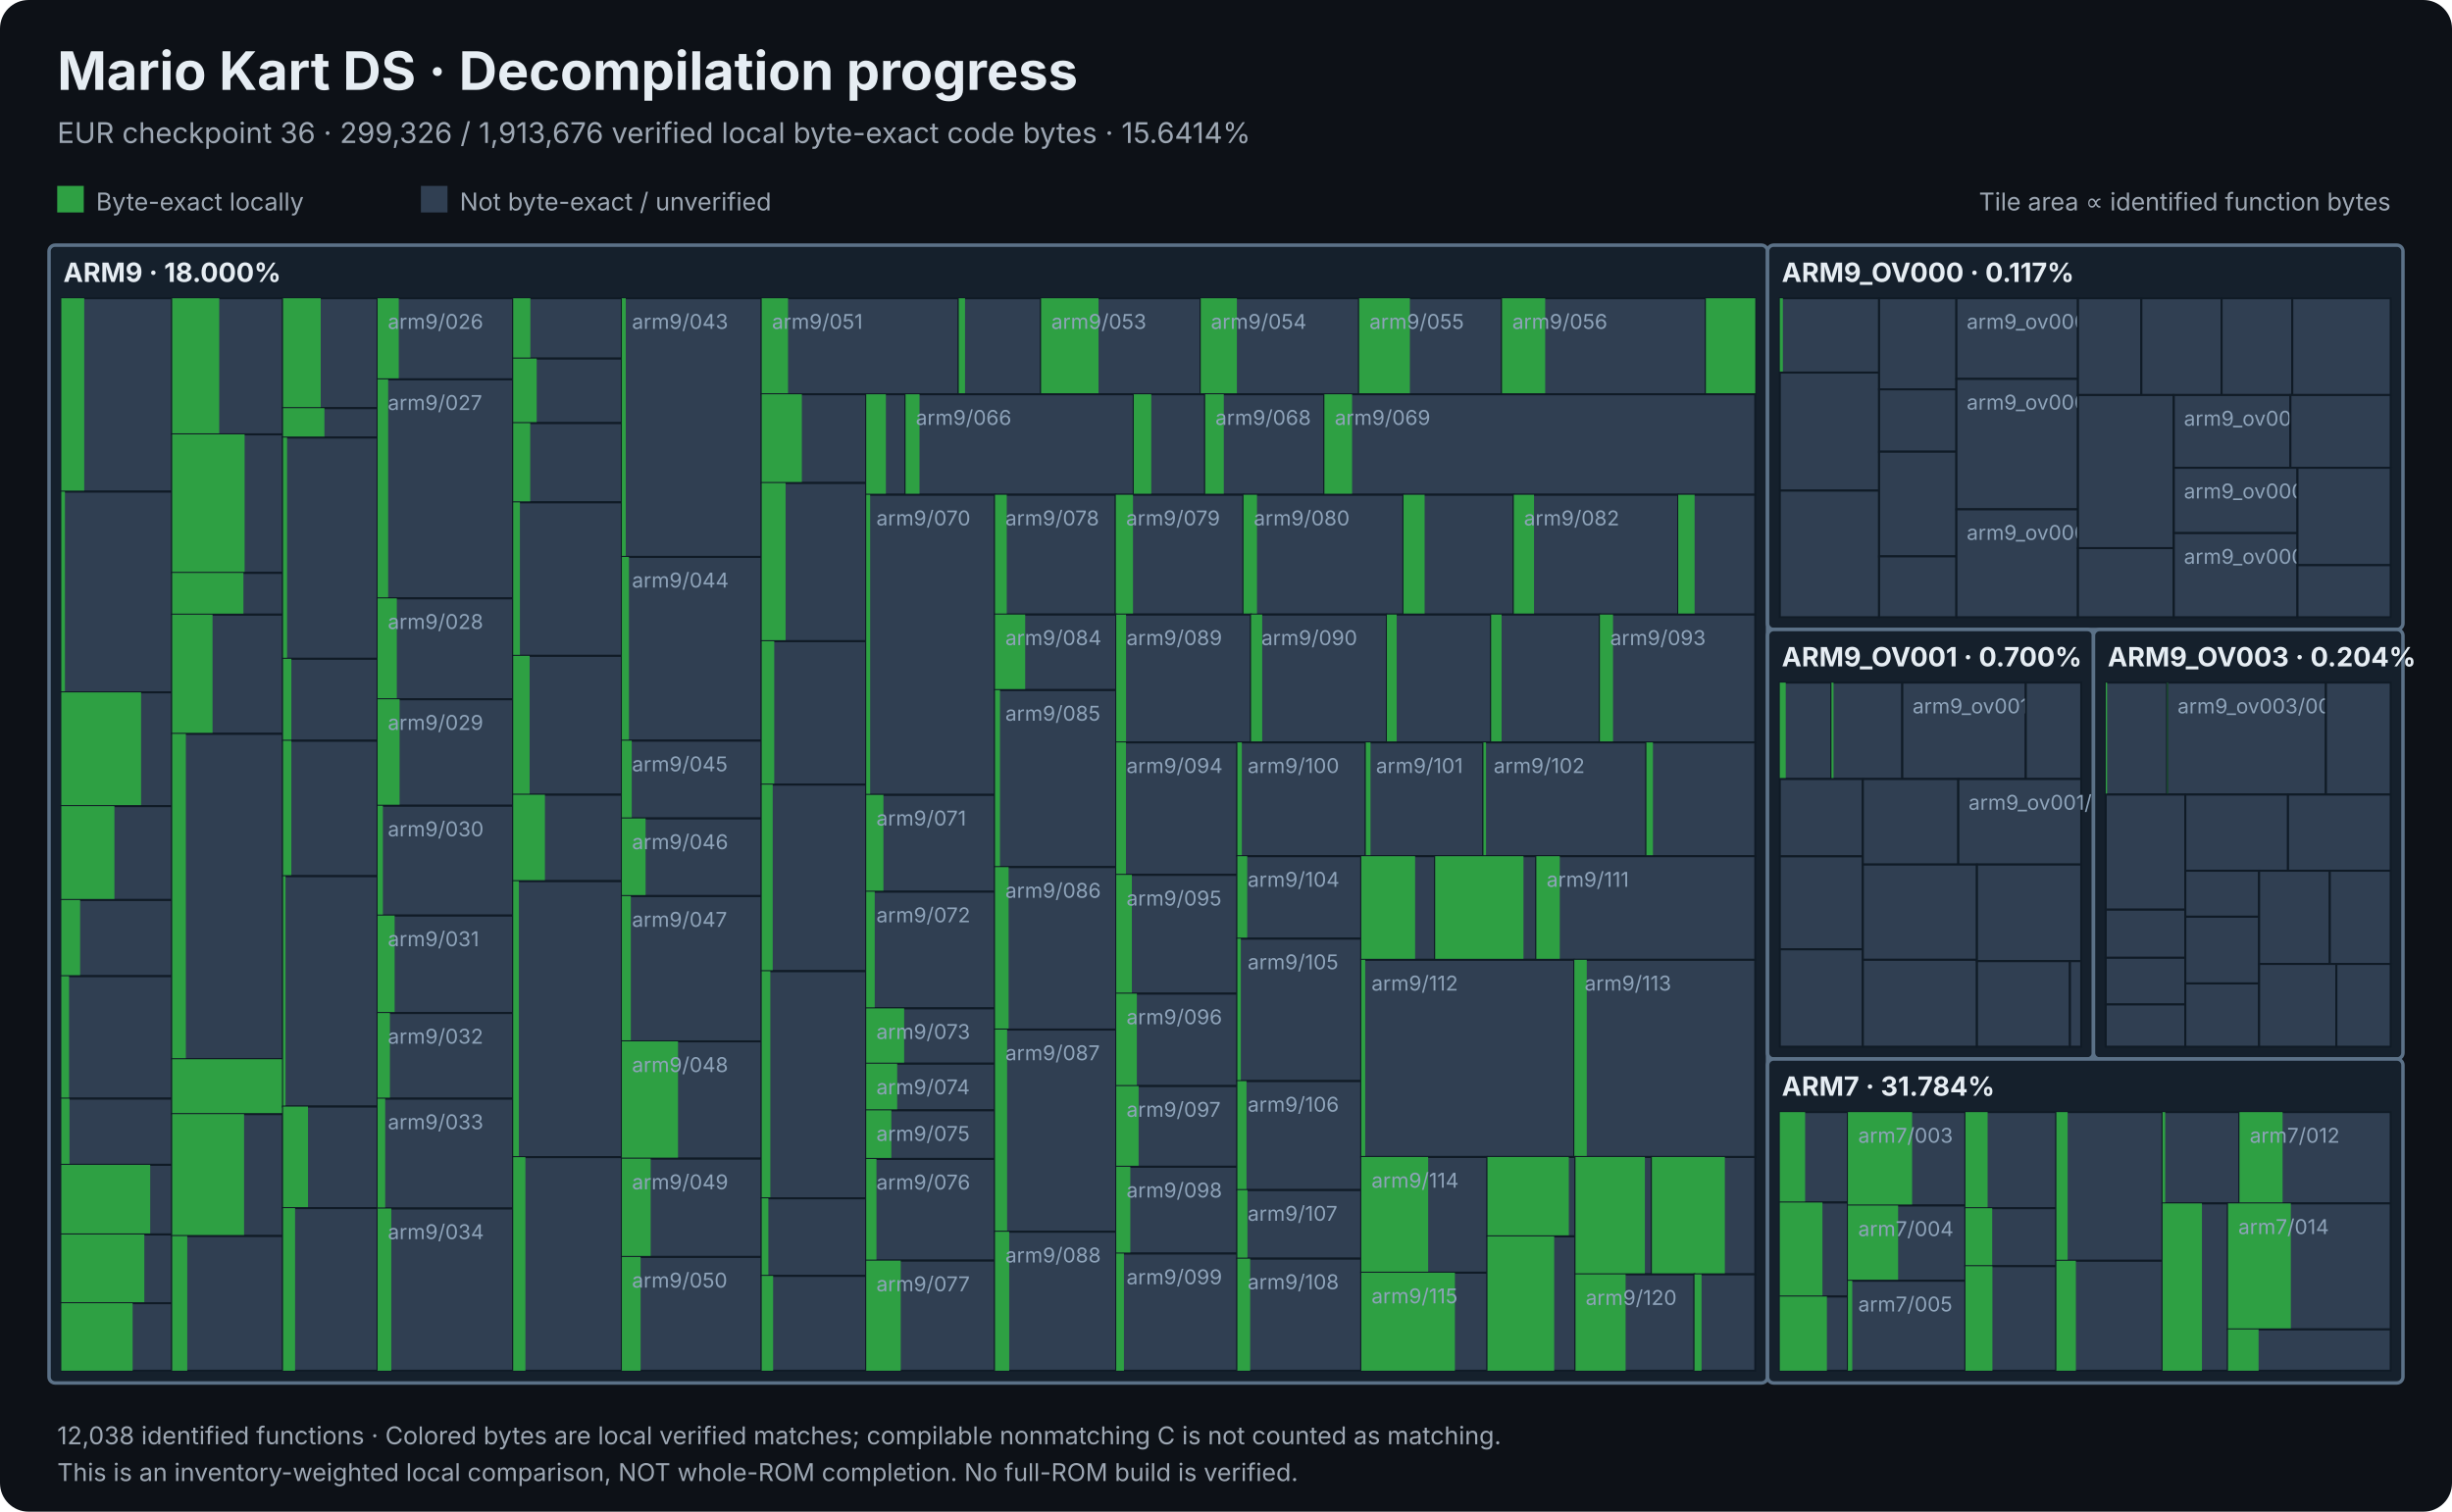
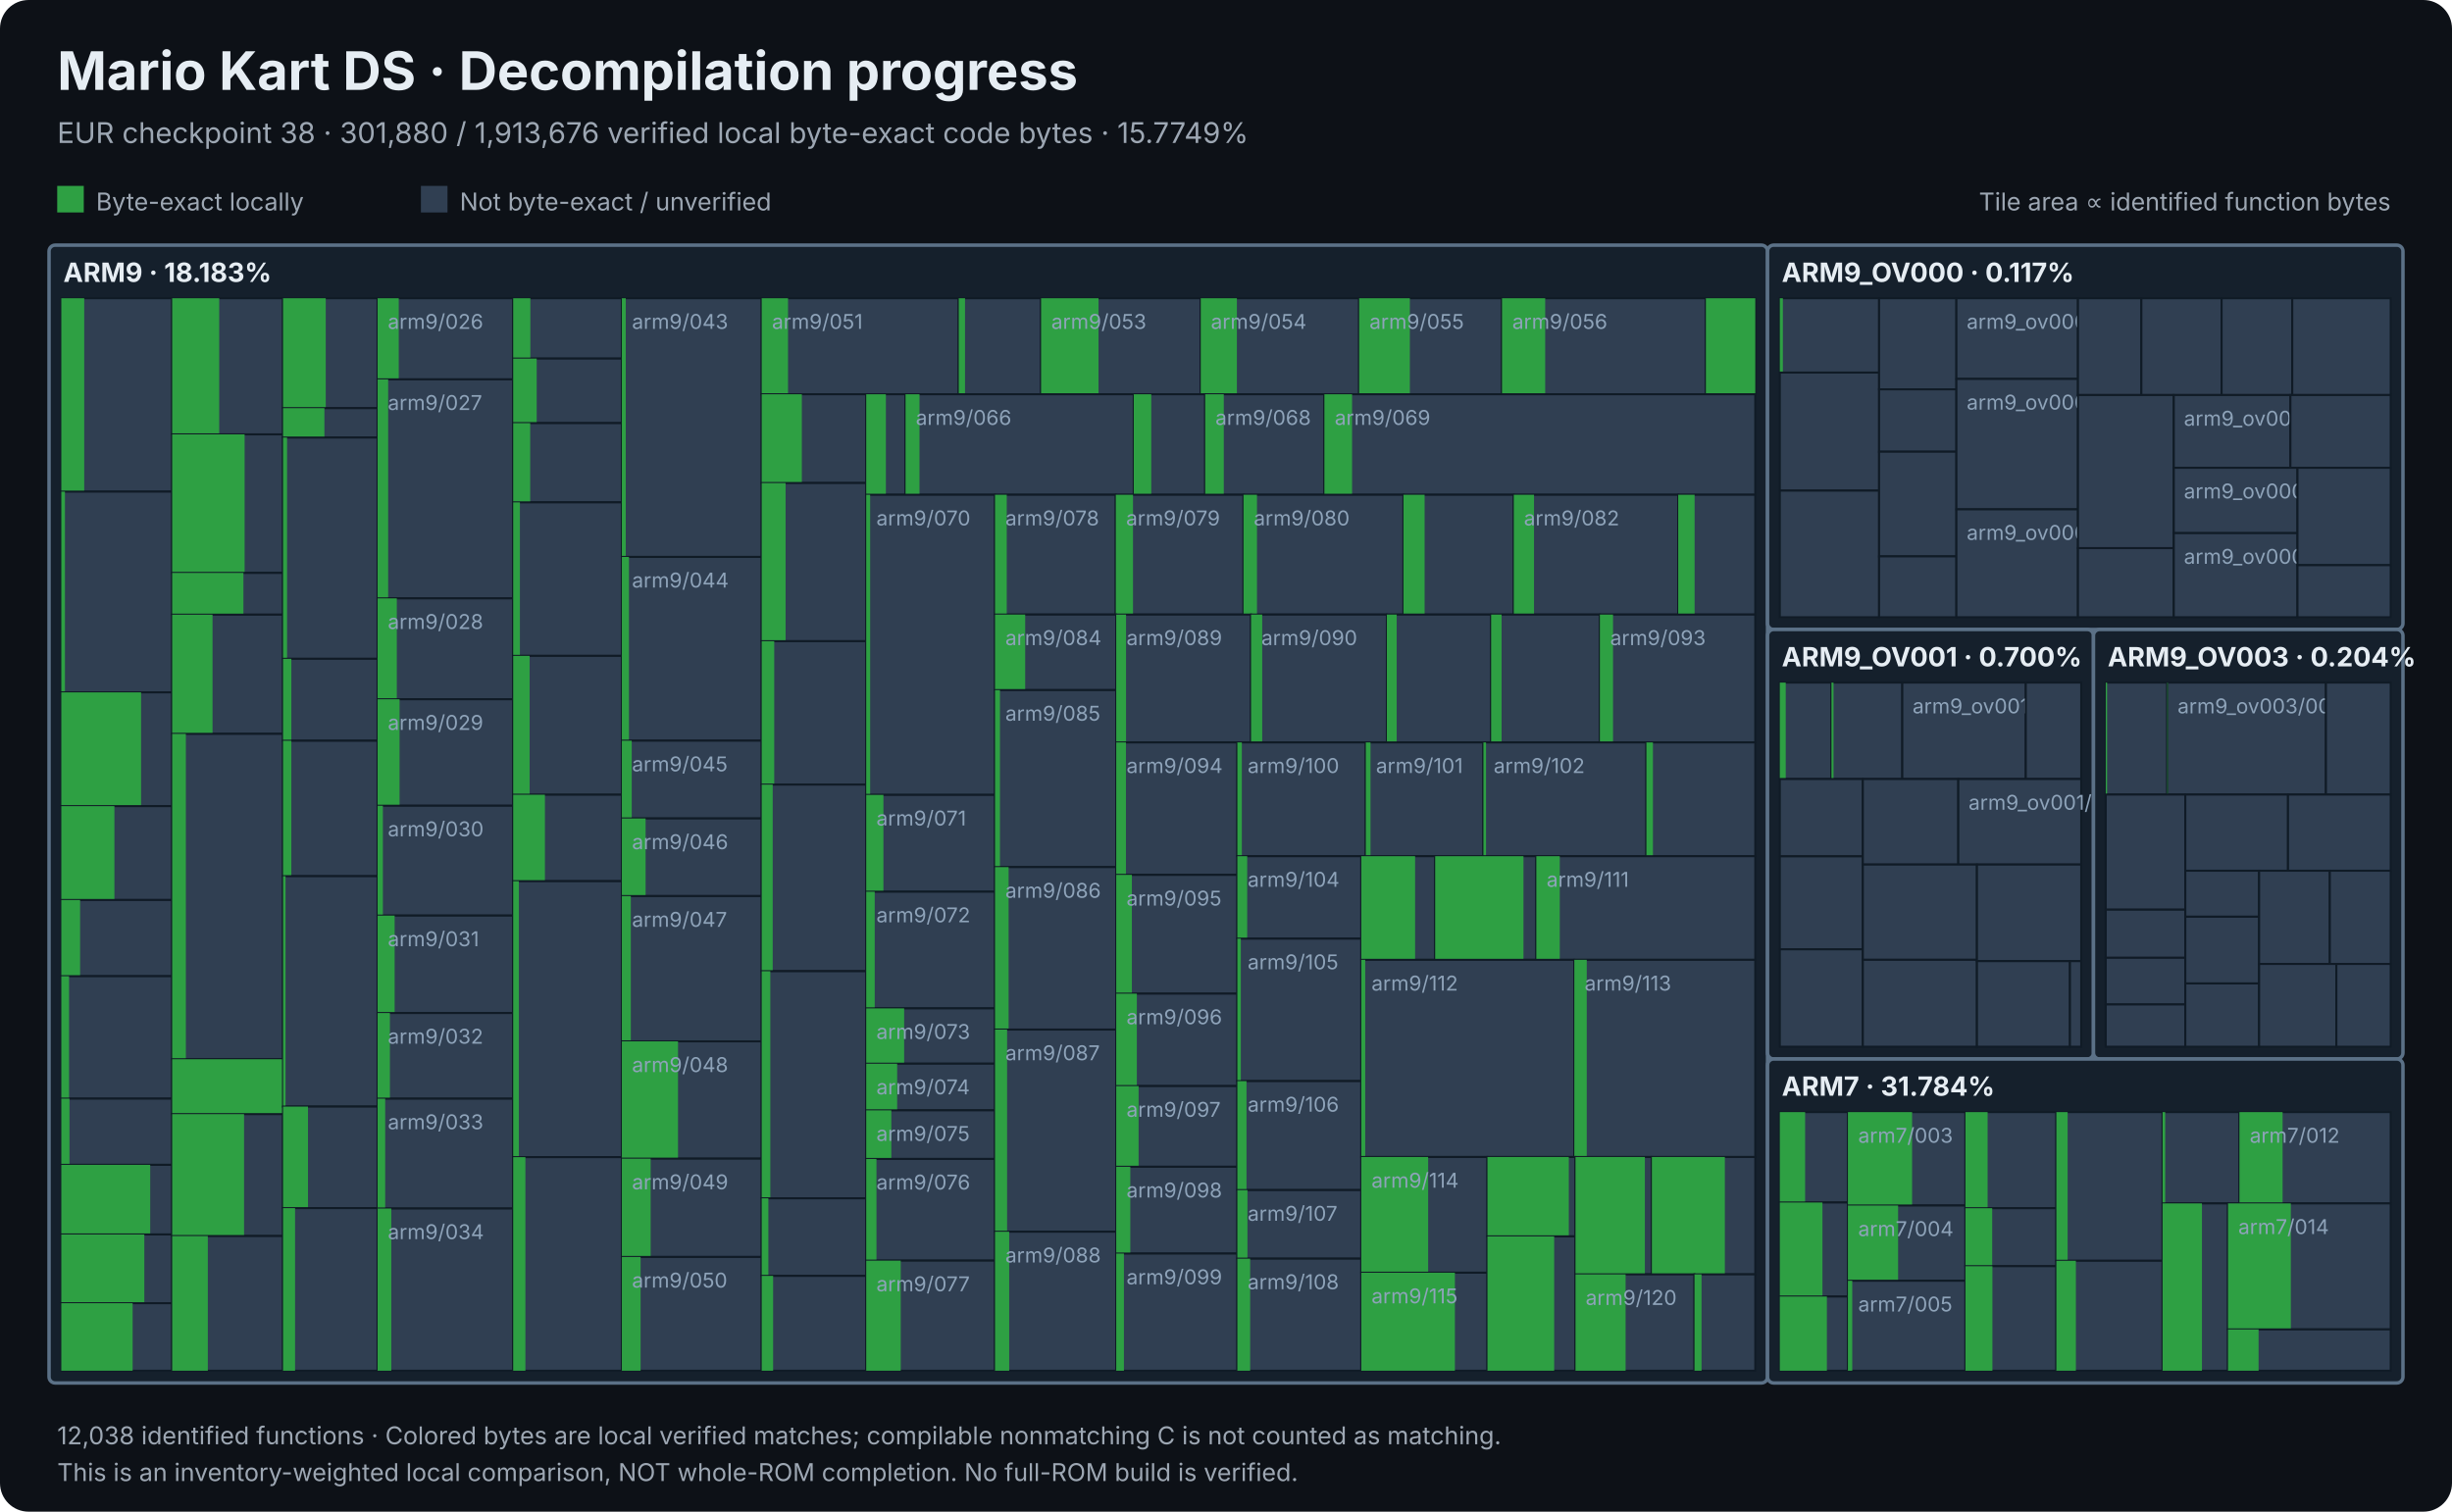
<svg xmlns="http://www.w3.org/2000/svg" viewBox="0 0 1200 740" width="1200" height="740" role="img" aria-label="Mario Kart DS local decompilation progress treemap">
  <rect width="1200" height="740" rx="14" fill="#0d1117" />
  <style>text{font-family:Inter,Segoe UI,Arial,sans-serif}.heading{fill:#e6edf3;font-weight:700}.light{fill:#9da7b3}.module{fill:#e6edf3;font-weight:700}.tile{fill:#8ea3b9;font-size:10px;pointer-events:none}</style>
  <text x="28" y="44" class="heading" font-size="26">Mario Kart DS · Decompilation progress</text>
-   <text x="28" y="70" class="light" font-size="14">EUR checkpoint 36 · 299,326 / 1,913,676 verified local byte-exact code bytes · 15.6414%</text>
+   <text x="28" y="70" class="light" font-size="14">EUR checkpoint 38 · 301,880 / 1,913,676 verified local byte-exact code bytes · 15.7749%</text>
  <rect x="28" y="91" width="13" height="13" fill="#2ea043" />
  <text x="47" y="103" class="light" font-size="12">Byte-exact locally</text>
  <rect x="206" y="91" width="13" height="13" fill="#303f52" />
  <text x="225" y="103" class="light" font-size="12">Not byte-exact / unverified</text>
  <text x="1170" y="103" text-anchor="end" class="light" font-size="12">Tile area ∝ identified function bytes</text>
  <rect x="24.00" y="120.00" width="841.03" height="557.00" rx="3" fill="#15202c" stroke="#5b7187" stroke-width="1.7" />
  <rect x="30.00" y="146.00" width="54.26" height="94.67" fill="#303f52" stroke="#101b26" stroke-width="1" />
  <rect x="30.00" y="146.00" width="11.215" height="94.67" fill="#2ea043" />
  <rect x="30.00" y="240.67" width="54.26" height="98.25" fill="#303f52" stroke="#101b26" stroke-width="1" />
  <rect x="30.00" y="240.67" width="1.788" height="98.25" fill="#2ea043" />
  <rect x="30.00" y="338.93" width="54.26" height="55.70" fill="#303f52" stroke="#101b26" stroke-width="1" />
  <rect x="30.00" y="338.93" width="39.042" height="55.70" fill="#2ea043" />
  <rect x="30.00" y="394.62" width="54.26" height="45.95" fill="#303f52" stroke="#101b26" stroke-width="1" />
  <rect x="30.00" y="394.62" width="25.996" height="45.95" fill="#2ea043" />
  <rect x="30.00" y="440.57" width="54.26" height="37.31" fill="#303f52" stroke="#101b26" stroke-width="1" />
  <rect x="30.00" y="440.57" width="9.201" height="37.31" fill="#2ea043" />
  <rect x="30.00" y="477.88" width="54.26" height="59.93" fill="#303f52" stroke="#101b26" stroke-width="1" />
  <rect x="30.00" y="477.88" width="3.805" height="59.93" fill="#2ea043" />
  <rect x="30.00" y="537.81" width="54.26" height="32.41" fill="#303f52" stroke="#101b26" stroke-width="1" />
  <rect x="30.00" y="537.81" width="3.999" height="32.41" fill="#2ea043" />
  <rect x="30.00" y="570.22" width="54.26" height="34.08" fill="#303f52" stroke="#101b26" stroke-width="1" />
  <rect x="30.00" y="570.22" width="43.507" height="34.08" fill="#2ea043" />
  <rect x="30.00" y="604.30" width="54.26" height="33.65" fill="#303f52" stroke="#101b26" stroke-width="1" />
  <rect x="30.00" y="604.30" width="40.627" height="33.65" fill="#2ea043" />
  <rect x="30.00" y="637.95" width="54.26" height="33.05" fill="#303f52" stroke="#101b26" stroke-width="1" />
  <rect x="30.00" y="637.95" width="34.914" height="33.05" fill="#2ea043" />
  <rect x="84.26" y="146.00" width="54.26" height="66.64" fill="#303f52" stroke="#101b26" stroke-width="1" />
  <rect x="84.26" y="146.00" width="23.019" height="66.64" fill="#2ea043" />
  <rect x="84.26" y="212.64" width="54.26" height="67.81" fill="#303f52" stroke="#101b26" stroke-width="1" />
  <rect x="84.26" y="212.64" width="35.448" height="67.81" fill="#2ea043" />
  <rect x="84.26" y="280.45" width="54.26" height="20.44" fill="#303f52" stroke="#101b26" stroke-width="1" />
  <rect x="84.26" y="280.45" width="34.876" height="20.44" fill="#2ea043" />
  <rect x="84.26" y="300.89" width="54.26" height="58.35" fill="#303f52" stroke="#101b26" stroke-width="1" />
  <rect x="84.26" y="300.89" width="19.754" height="58.35" fill="#2ea043" />
  <rect x="84.26" y="359.24" width="54.26" height="159.28" fill="#303f52" stroke="#101b26" stroke-width="1" />
  <rect x="84.26" y="359.24" width="6.689" height="159.28" fill="#2ea043" />
  <rect x="84.26" y="518.52" width="54.26" height="26.87" fill="#303f52" stroke="#101b26" stroke-width="1" />
  <rect x="84.26" y="518.52" width="54.265" height="26.87" fill="#2ea043" />
  <rect x="84.26" y="545.39" width="54.26" height="59.68" fill="#303f52" stroke="#101b26" stroke-width="1" />
  <rect x="84.26" y="545.39" width="35.181" height="59.68" fill="#2ea043" />
  <rect x="84.26" y="605.07" width="54.26" height="65.93" fill="#303f52" stroke="#101b26" stroke-width="1" />
-   <rect x="84.26" y="605.07" width="7.381" height="65.93" fill="#2ea043" />
+   <rect x="84.26" y="605.07" width="17.446" height="65.93" fill="#2ea043" />
  <rect x="138.52" y="146.00" width="46.28" height="53.80" fill="#303f52" stroke="#101b26" stroke-width="1" />
-   <rect x="138.52" y="146.00" width="18.439" height="53.80" fill="#2ea043" />
+   <rect x="138.52" y="146.00" width="20.894" height="53.80" fill="#2ea043" />
  <rect x="138.52" y="199.80" width="46.28" height="14.40" fill="#303f52" stroke="#101b26" stroke-width="1" />
  <rect x="138.52" y="199.80" width="20.243" height="14.40" fill="#2ea043" />
  <rect x="138.52" y="214.20" width="46.28" height="108.30" fill="#303f52" stroke="#101b26" stroke-width="1" />
  <rect x="138.52" y="214.20" width="1.968" height="108.30" fill="#2ea043" />
  <rect x="138.52" y="322.50" width="46.28" height="40.12" fill="#303f52" stroke="#101b26" stroke-width="1" />
  <rect x="138.52" y="322.50" width="4.069" height="40.12" fill="#2ea043" />
  <rect x="138.52" y="362.62" width="46.28" height="66.30" fill="#303f52" stroke="#101b26" stroke-width="1" />
  <rect x="138.52" y="362.62" width="4.060" height="66.30" fill="#2ea043" />
  <rect x="138.52" y="428.92" width="46.28" height="112.77" fill="#303f52" stroke="#101b26" stroke-width="1" />
  <rect x="138.52" y="428.92" width="1.227" height="112.77" fill="#2ea043" />
  <rect x="138.52" y="541.70" width="46.28" height="49.72" fill="#303f52" stroke="#101b26" stroke-width="1" />
  <rect x="138.52" y="541.70" width="12.207" height="49.72" fill="#2ea043" />
  <rect x="138.52" y="591.41" width="46.28" height="79.59" fill="#303f52" stroke="#101b26" stroke-width="1" />
  <rect x="138.52" y="591.41" width="5.887" height="79.59" fill="#2ea043" />
  <rect x="184.80" y="146.00" width="66.35" height="39.71" fill="#303f52" stroke="#101b26" stroke-width="1" />
  <rect x="184.80" y="146.00" width="10.340" height="39.71" fill="#2ea043" />
  <text x="189.8" y="161.0" class="tile">arm9/026</text>
  <rect x="184.80" y="185.71" width="66.35" height="107.21" fill="#303f52" stroke="#101b26" stroke-width="1" />
  <rect x="184.80" y="185.71" width="5.161" height="107.21" fill="#2ea043" />
  <text x="189.8" y="200.7" class="tile">arm9/027</text>
  <rect x="184.80" y="292.92" width="66.35" height="49.38" fill="#303f52" stroke="#101b26" stroke-width="1" />
  <rect x="184.80" y="292.92" width="9.400" height="49.38" fill="#2ea043" />
  <text x="189.8" y="307.9" class="tile">arm9/028</text>
  <rect x="184.80" y="342.31" width="66.35" height="52.12" fill="#303f52" stroke="#101b26" stroke-width="1" />
  <rect x="184.80" y="342.31" width="10.746" height="52.12" fill="#2ea043" />
  <text x="189.8" y="357.3" class="tile">arm9/029</text>
  <rect x="184.80" y="394.43" width="66.35" height="53.78" fill="#303f52" stroke="#101b26" stroke-width="1" />
  <rect x="184.80" y="394.43" width="2.584" height="53.78" fill="#2ea043" />
  <text x="189.8" y="409.4" class="tile">arm9/030</text>
  <rect x="184.80" y="448.21" width="66.35" height="47.69" fill="#303f52" stroke="#101b26" stroke-width="1" />
  <rect x="184.80" y="448.21" width="8.335" height="47.69" fill="#2ea043" />
  <text x="189.8" y="463.2" class="tile">arm9/031</text>
  <rect x="184.80" y="495.90" width="66.35" height="41.94" fill="#303f52" stroke="#101b26" stroke-width="1" />
  <rect x="184.80" y="495.90" width="6.017" height="41.94" fill="#2ea043" />
  <text x="189.8" y="510.9" class="tile">arm9/032</text>
  <rect x="184.80" y="537.83" width="66.35" height="53.77" fill="#303f52" stroke="#101b26" stroke-width="1" />
  <rect x="184.80" y="537.83" width="3.708" height="53.77" fill="#2ea043" />
  <text x="189.8" y="552.8" class="tile">arm9/033</text>
  <rect x="184.80" y="591.60" width="66.35" height="79.40" fill="#303f52" stroke="#101b26" stroke-width="1" />
  <rect x="184.80" y="591.60" width="6.701" height="79.40" fill="#2ea043" />
  <text x="189.8" y="606.6" class="tile">arm9/034</text>
  <rect x="251.16" y="146.00" width="53.18" height="29.53" fill="#303f52" stroke="#101b26" stroke-width="1" />
  <rect x="251.16" y="146.00" width="8.396" height="29.53" fill="#2ea043" />
  <rect x="251.16" y="175.53" width="53.18" height="31.60" fill="#303f52" stroke="#101b26" stroke-width="1" />
  <rect x="251.16" y="175.53" width="11.497" height="31.60" fill="#2ea043" />
  <rect x="251.16" y="207.13" width="53.18" height="38.79" fill="#303f52" stroke="#101b26" stroke-width="1" />
  <rect x="251.16" y="207.13" width="8.321" height="38.79" fill="#2ea043" />
  <rect x="251.16" y="245.92" width="53.18" height="75.14" fill="#303f52" stroke="#101b26" stroke-width="1" />
  <rect x="251.16" y="245.92" width="3.284" height="75.14" fill="#2ea043" />
  <rect x="251.16" y="321.06" width="53.18" height="67.98" fill="#303f52" stroke="#101b26" stroke-width="1" />
  <rect x="251.16" y="321.06" width="8.029" height="67.98" fill="#2ea043" />
  <rect x="251.16" y="389.04" width="53.18" height="42.31" fill="#303f52" stroke="#101b26" stroke-width="1" />
  <rect x="251.16" y="389.04" width="15.520" height="42.31" fill="#2ea043" />
  <rect x="251.16" y="431.36" width="53.18" height="135.10" fill="#303f52" stroke="#101b26" stroke-width="1" />
  <rect x="251.16" y="431.36" width="2.776" height="135.10" fill="#2ea043" />
  <rect x="251.16" y="566.45" width="53.18" height="104.55" fill="#303f52" stroke="#101b26" stroke-width="1" />
  <rect x="251.16" y="566.45" width="5.972" height="104.55" fill="#2ea043" />
  <rect x="304.34" y="146.00" width="68.42" height="126.63" fill="#303f52" stroke="#101b26" stroke-width="1" />
  <rect x="304.34" y="146.00" width="1.909" height="126.63" fill="#2ea043" />
  <text x="309.3" y="161.0" class="tile">arm9/043</text>
  <rect x="304.34" y="272.63" width="68.42" height="89.96" fill="#303f52" stroke="#101b26" stroke-width="1" />
  <rect x="304.34" y="272.63" width="3.463" height="89.96" fill="#2ea043" />
  <text x="309.3" y="287.6" class="tile">arm9/044</text>
  <rect x="304.34" y="362.58" width="68.42" height="38.08" fill="#303f52" stroke="#101b26" stroke-width="1" />
  <rect x="304.34" y="362.58" width="4.827" height="38.08" fill="#2ea043" />
  <text x="309.3" y="377.6" class="tile">arm9/045</text>
  <rect x="304.34" y="400.66" width="68.42" height="37.99" fill="#303f52" stroke="#101b26" stroke-width="1" />
  <rect x="304.34" y="400.66" width="11.612" height="37.99" fill="#2ea043" />
  <text x="309.3" y="415.7" class="tile">arm9/046</text>
  <rect x="304.34" y="438.65" width="68.42" height="71.12" fill="#303f52" stroke="#101b26" stroke-width="1" />
  <rect x="304.34" y="438.65" width="4.381" height="71.12" fill="#2ea043" />
  <text x="309.3" y="453.7" class="tile">arm9/047</text>
  <rect x="304.34" y="509.77" width="68.42" height="57.42" fill="#303f52" stroke="#101b26" stroke-width="1" />
  <rect x="304.34" y="509.77" width="27.474" height="57.42" fill="#2ea043" />
  <text x="309.3" y="524.8" class="tile">arm9/048</text>
  <rect x="304.34" y="567.19" width="68.42" height="48.12" fill="#303f52" stroke="#101b26" stroke-width="1" />
  <rect x="304.34" y="567.19" width="14.089" height="48.12" fill="#2ea043" />
  <text x="309.3" y="582.2" class="tile">arm9/049</text>
  <rect x="304.34" y="615.31" width="68.42" height="55.69" fill="#303f52" stroke="#101b26" stroke-width="1" />
  <rect x="304.34" y="615.31" width="9.163" height="55.69" fill="#2ea043" />
  <text x="309.3" y="630.3" class="tile">arm9/050</text>
  <rect x="372.77" y="146.00" width="96.43" height="47.00" fill="#303f52" stroke="#101b26" stroke-width="1" />
  <rect x="372.77" y="146.00" width="12.886" height="47.00" fill="#2ea043" />
  <text x="377.8" y="161.0" class="tile">arm9/051</text>
  <rect x="469.20" y="146.00" width="40.30" height="47.00" fill="#303f52" stroke="#101b26" stroke-width="1" />
  <rect x="469.20" y="146.00" width="3.076" height="47.00" fill="#2ea043" />
  <rect x="509.50" y="146.00" width="78.14" height="47.00" fill="#303f52" stroke="#101b26" stroke-width="1" />
  <rect x="509.50" y="146.00" width="28.105" height="47.00" fill="#2ea043" />
  <text x="514.5" y="161.0" class="tile">arm9/053</text>
  <rect x="587.64" y="146.00" width="77.53" height="47.00" fill="#303f52" stroke="#101b26" stroke-width="1" />
  <rect x="587.64" y="146.00" width="17.685" height="47.00" fill="#2ea043" />
  <text x="592.6" y="161.0" class="tile">arm9/054</text>
  <rect x="665.16" y="146.00" width="69.92" height="47.00" fill="#303f52" stroke="#101b26" stroke-width="1" />
  <rect x="665.16" y="146.00" width="24.817" height="47.00" fill="#2ea043" />
  <text x="670.2" y="161.0" class="tile">arm9/055</text>
  <rect x="735.08" y="146.00" width="99.77" height="47.00" fill="#303f52" stroke="#101b26" stroke-width="1" />
  <rect x="735.08" y="146.00" width="21.132" height="47.00" fill="#2ea043" />
  <text x="740.1" y="161.0" class="tile">arm9/056</text>
  <rect x="834.85" y="146.00" width="24.18" height="47.00" fill="#303f52" stroke="#101b26" stroke-width="1" />
  <rect x="834.85" y="146.00" width="24.181" height="47.00" fill="#2ea043" />
  <rect x="372.77" y="193.00" width="51.16" height="43.45" fill="#303f52" stroke="#101b26" stroke-width="1" />
  <rect x="372.77" y="193.00" width="19.645" height="43.45" fill="#2ea043" />
  <rect x="372.77" y="236.45" width="51.16" height="77.43" fill="#303f52" stroke="#101b26" stroke-width="1" />
  <rect x="372.77" y="236.45" width="11.693" height="77.43" fill="#2ea043" />
  <rect x="372.77" y="313.88" width="51.16" height="70.22" fill="#303f52" stroke="#101b26" stroke-width="1" />
  <rect x="372.77" y="313.88" width="6.140" height="70.22" fill="#2ea043" />
  <rect x="372.77" y="384.09" width="51.16" height="91.33" fill="#303f52" stroke="#101b26" stroke-width="1" />
  <rect x="372.77" y="384.09" width="5.389" height="91.33" fill="#2ea043" />
  <rect x="372.77" y="475.43" width="51.16" height="111.18" fill="#303f52" stroke="#101b26" stroke-width="1" />
  <rect x="372.77" y="475.43" width="4.225" height="111.18" fill="#2ea043" />
  <rect x="372.77" y="586.61" width="51.16" height="37.96" fill="#303f52" stroke="#101b26" stroke-width="1" />
  <rect x="372.77" y="586.61" width="3.266" height="37.96" fill="#2ea043" />
  <rect x="372.77" y="624.57" width="51.16" height="46.43" fill="#303f52" stroke="#101b26" stroke-width="1" />
  <rect x="372.77" y="624.57" width="5.595" height="46.43" fill="#2ea043" />
  <rect x="423.93" y="193.00" width="19.24" height="49.20" fill="#303f52" stroke="#101b26" stroke-width="1" />
  <rect x="423.93" y="193.00" width="9.612" height="49.20" fill="#2ea043" />
  <rect x="443.17" y="193.00" width="111.70" height="49.20" fill="#303f52" stroke="#101b26" stroke-width="1" />
  <rect x="443.17" y="193.00" width="6.826" height="49.20" fill="#2ea043" />
  <text x="448.2" y="208.0" class="tile">arm9/066</text>
  <rect x="554.87" y="193.00" width="34.95" height="49.20" fill="#303f52" stroke="#101b26" stroke-width="1" />
  <rect x="554.87" y="193.00" width="8.548" height="49.20" fill="#2ea043" />
  <rect x="589.82" y="193.00" width="58.33" height="49.20" fill="#303f52" stroke="#101b26" stroke-width="1" />
  <rect x="589.82" y="193.00" width="9.093" height="49.20" fill="#2ea043" />
  <text x="594.8" y="208.0" class="tile">arm9/068</text>
  <rect x="648.15" y="193.00" width="210.88" height="49.20" fill="#303f52" stroke="#101b26" stroke-width="1" />
  <rect x="648.15" y="193.00" width="13.551" height="49.20" fill="#2ea043" />
  <text x="653.2" y="208.0" class="tile">arm9/069</text>
  <rect x="423.93" y="242.20" width="63.03" height="146.92" fill="#303f52" stroke="#101b26" stroke-width="1" />
  <rect x="423.93" y="242.20" width="1.917" height="146.92" fill="#2ea043" />
  <text x="428.9" y="257.2" class="tile">arm9/070</text>
  <rect x="423.93" y="389.12" width="63.03" height="47.39" fill="#303f52" stroke="#101b26" stroke-width="1" />
  <rect x="423.93" y="389.12" width="8.415" height="47.39" fill="#2ea043" />
  <text x="428.9" y="404.1" class="tile">arm9/071</text>
  <rect x="423.93" y="436.51" width="63.03" height="57.12" fill="#303f52" stroke="#101b26" stroke-width="1" />
  <rect x="423.93" y="436.51" width="4.156" height="57.12" fill="#2ea043" />
  <text x="428.9" y="451.5" class="tile">arm9/072</text>
  <rect x="423.93" y="493.63" width="63.03" height="27.06" fill="#303f52" stroke="#101b26" stroke-width="1" />
  <rect x="423.93" y="493.63" width="18.556" height="27.06" fill="#2ea043" />
  <text x="428.9" y="508.6" class="tile">arm9/073</text>
  <rect x="423.93" y="520.70" width="63.03" height="22.84" fill="#303f52" stroke="#101b26" stroke-width="1" />
  <rect x="423.93" y="520.70" width="15.138" height="22.84" fill="#2ea043" />
  <text x="428.9" y="535.7" class="tile">arm9/074</text>
  <rect x="423.93" y="543.54" width="63.03" height="23.80" fill="#303f52" stroke="#101b26" stroke-width="1" />
  <rect x="423.93" y="543.54" width="12.277" height="23.80" fill="#2ea043" />
  <text x="428.9" y="558.5" class="tile">arm9/075</text>
  <rect x="423.93" y="567.34" width="63.03" height="49.77" fill="#303f52" stroke="#101b26" stroke-width="1" />
  <rect x="423.93" y="567.34" width="5.008" height="49.77" fill="#2ea043" />
  <text x="428.9" y="582.3" class="tile">arm9/076</text>
  <rect x="423.93" y="617.11" width="63.03" height="53.89" fill="#303f52" stroke="#101b26" stroke-width="1" />
  <rect x="423.93" y="617.11" width="16.880" height="53.89" fill="#2ea043" />
  <text x="428.9" y="632.1" class="tile">arm9/077</text>
  <rect x="486.96" y="242.20" width="59.11" height="58.65" fill="#303f52" stroke="#101b26" stroke-width="1" />
  <rect x="486.96" y="242.20" width="5.736" height="58.65" fill="#2ea043" />
  <text x="492.0" y="257.2" class="tile">arm9/078</text>
  <rect x="546.07" y="242.20" width="62.50" height="58.65" fill="#303f52" stroke="#101b26" stroke-width="1" />
  <rect x="546.07" y="242.20" width="8.413" height="58.65" fill="#2ea043" />
  <text x="551.1" y="257.2" class="tile">arm9/079</text>
  <rect x="608.57" y="242.20" width="78.28" height="58.65" fill="#303f52" stroke="#101b26" stroke-width="1" />
  <rect x="608.57" y="242.20" width="6.586" height="58.65" fill="#2ea043" />
  <text x="613.6" y="257.2" class="tile">arm9/080</text>
  <rect x="686.85" y="242.20" width="54.00" height="58.65" fill="#303f52" stroke="#101b26" stroke-width="1" />
  <rect x="686.85" y="242.20" width="10.347" height="58.65" fill="#2ea043" />
  <rect x="740.84" y="242.20" width="80.48" height="58.65" fill="#303f52" stroke="#101b26" stroke-width="1" />
  <rect x="740.84" y="242.20" width="9.901" height="58.65" fill="#2ea043" />
  <text x="745.8" y="257.2" class="tile">arm9/082</text>
  <rect x="821.32" y="242.20" width="37.71" height="58.65" fill="#303f52" stroke="#101b26" stroke-width="1" />
  <rect x="821.32" y="242.20" width="8.010" height="58.65" fill="#2ea043" />
  <rect x="486.96" y="300.85" width="59.32" height="36.97" fill="#303f52" stroke="#101b26" stroke-width="1" />
  <rect x="486.96" y="300.85" width="14.762" height="36.97" fill="#2ea043" />
  <text x="492.0" y="315.8" class="tile">arm9/084</text>
  <rect x="486.96" y="337.82" width="59.32" height="86.64" fill="#303f52" stroke="#101b26" stroke-width="1" />
  <rect x="486.96" y="337.82" width="2.416" height="86.64" fill="#2ea043" />
  <text x="492.0" y="352.8" class="tile">arm9/085</text>
  <rect x="486.96" y="424.47" width="59.32" height="79.53" fill="#303f52" stroke="#101b26" stroke-width="1" />
  <rect x="486.96" y="424.47" width="6.643" height="79.53" fill="#2ea043" />
  <text x="492.0" y="439.5" class="tile">arm9/086</text>
  <rect x="486.96" y="504.00" width="59.32" height="98.96" fill="#303f52" stroke="#101b26" stroke-width="1" />
  <rect x="486.96" y="504.00" width="5.912" height="98.96" fill="#2ea043" />
  <text x="492.0" y="519.0" class="tile">arm9/087</text>
  <rect x="486.96" y="602.96" width="59.32" height="68.04" fill="#303f52" stroke="#101b26" stroke-width="1" />
  <rect x="486.96" y="602.96" width="6.941" height="68.04" fill="#2ea043" />
  <text x="492.0" y="618.0" class="tile">arm9/088</text>
  <rect x="546.28" y="300.85" width="65.98" height="62.59" fill="#303f52" stroke="#101b26" stroke-width="1" />
  <rect x="546.28" y="300.85" width="4.798" height="62.59" fill="#2ea043" />
  <text x="551.3" y="315.8" class="tile">arm9/089</text>
  <rect x="612.26" y="300.85" width="66.47" height="62.59" fill="#303f52" stroke="#101b26" stroke-width="1" />
  <rect x="612.26" y="300.85" width="5.455" height="62.59" fill="#2ea043" />
  <text x="617.3" y="315.8" class="tile">arm9/090</text>
  <rect x="678.73" y="300.85" width="51.02" height="62.59" fill="#303f52" stroke="#101b26" stroke-width="1" />
  <rect x="678.73" y="300.85" width="4.798" height="62.59" fill="#2ea043" />
  <rect x="729.75" y="300.85" width="53.24" height="62.59" fill="#303f52" stroke="#101b26" stroke-width="1" />
  <rect x="729.75" y="300.85" width="5.116" height="62.59" fill="#2ea043" />
  <rect x="782.98" y="300.85" width="76.05" height="62.59" fill="#303f52" stroke="#101b26" stroke-width="1" />
  <rect x="782.98" y="300.85" width="6.430" height="62.59" fill="#2ea043" />
  <text x="788.0" y="315.8" class="tile">arm9/093</text>
  <rect x="546.28" y="363.44" width="59.28" height="64.83" fill="#303f52" stroke="#101b26" stroke-width="1" />
  <rect x="546.28" y="363.44" width="4.748" height="64.83" fill="#2ea043" />
  <text x="551.3" y="378.4" class="tile">arm9/094</text>
  <rect x="546.28" y="428.27" width="59.28" height="58.15" fill="#303f52" stroke="#101b26" stroke-width="1" />
  <rect x="546.28" y="428.27" width="7.651" height="58.15" fill="#2ea043" />
  <text x="551.3" y="443.3" class="tile">arm9/095</text>
  <rect x="546.28" y="486.42" width="59.28" height="45.24" fill="#303f52" stroke="#101b26" stroke-width="1" />
  <rect x="546.28" y="486.42" width="10.082" height="45.24" fill="#2ea043" />
  <text x="551.3" y="501.4" class="tile">arm9/096</text>
  <rect x="546.28" y="531.66" width="59.28" height="39.50" fill="#303f52" stroke="#101b26" stroke-width="1" />
  <rect x="546.28" y="531.66" width="10.947" height="39.50" fill="#2ea043" />
  <text x="551.3" y="546.7" class="tile">arm9/097</text>
  <rect x="546.28" y="571.16" width="59.28" height="42.50" fill="#303f52" stroke="#101b26" stroke-width="1" />
  <rect x="546.28" y="571.16" width="6.891" height="42.50" fill="#2ea043" />
  <text x="551.3" y="586.2" class="tile">arm9/098</text>
  <rect x="546.28" y="613.65" width="59.28" height="57.35" fill="#303f52" stroke="#101b26" stroke-width="1" />
  <rect x="546.28" y="613.65" width="3.759" height="57.35" fill="#2ea043" />
  <text x="551.3" y="628.7" class="tile">arm9/099</text>
  <rect x="605.56" y="363.44" width="62.85" height="55.69" fill="#303f52" stroke="#101b26" stroke-width="1" />
  <rect x="605.56" y="363.44" width="2.193" height="55.69" fill="#2ea043" />
  <text x="610.6" y="378.4" class="tile">arm9/100</text>
  <rect x="668.42" y="363.44" width="57.56" height="55.69" fill="#303f52" stroke="#101b26" stroke-width="1" />
  <rect x="668.42" y="363.44" width="2.294" height="55.69" fill="#2ea043" />
  <text x="673.4" y="378.4" class="tile">arm9/101</text>
  <rect x="725.98" y="363.44" width="79.76" height="55.69" fill="#303f52" stroke="#101b26" stroke-width="1" />
  <rect x="725.98" y="363.44" width="1.275" height="55.69" fill="#2ea043" />
  <text x="731.0" y="378.4" class="tile">arm9/102</text>
  <rect x="805.74" y="363.44" width="53.30" height="55.69" fill="#303f52" stroke="#101b26" stroke-width="1" />
  <rect x="805.74" y="363.44" width="3.200" height="55.69" fill="#2ea043" />
  <rect x="605.56" y="419.13" width="60.64" height="40.36" fill="#303f52" stroke="#101b26" stroke-width="1" />
  <rect x="605.56" y="419.13" width="4.817" height="40.36" fill="#2ea043" />
  <text x="610.6" y="434.1" class="tile">arm9/104</text>
  <rect x="605.56" y="459.49" width="60.64" height="69.74" fill="#303f52" stroke="#101b26" stroke-width="1" />
  <rect x="605.56" y="459.49" width="1.689" height="69.74" fill="#2ea043" />
  <text x="610.6" y="474.5" class="tile">arm9/105</text>
  <rect x="605.56" y="529.23" width="60.64" height="53.35" fill="#303f52" stroke="#101b26" stroke-width="1" />
  <rect x="605.56" y="529.23" width="4.473" height="53.35" fill="#2ea043" />
  <text x="610.6" y="544.2" class="tile">arm9/106</text>
  <rect x="605.56" y="582.58" width="60.64" height="33.57" fill="#303f52" stroke="#101b26" stroke-width="1" />
  <rect x="605.56" y="582.58" width="4.938" height="33.57" fill="#2ea043" />
  <text x="610.6" y="597.6" class="tile">arm9/107</text>
  <rect x="605.56" y="616.15" width="60.64" height="54.85" fill="#303f52" stroke="#101b26" stroke-width="1" />
  <rect x="605.56" y="616.15" width="6.259" height="54.85" fill="#2ea043" />
  <text x="610.6" y="631.1" class="tile">arm9/108</text>
  <rect x="666.21" y="419.13" width="36.16" height="50.72" fill="#303f52" stroke="#101b26" stroke-width="1" />
  <rect x="666.21" y="419.13" width="26.335" height="50.72" fill="#2ea043" />
  <rect x="702.37" y="419.13" width="49.50" height="50.72" fill="#303f52" stroke="#101b26" stroke-width="1" />
  <rect x="702.37" y="419.13" width="43.213" height="50.72" fill="#2ea043" />
  <rect x="751.87" y="419.13" width="107.17" height="50.72" fill="#303f52" stroke="#101b26" stroke-width="1" />
  <rect x="751.87" y="419.13" width="11.473" height="50.72" fill="#2ea043" />
  <text x="756.9" y="434.1" class="tile">arm9/111</text>
  <rect x="666.21" y="469.86" width="104.26" height="96.52" fill="#303f52" stroke="#101b26" stroke-width="1" />
  <rect x="666.21" y="469.86" width="1.924" height="96.52" fill="#2ea043" />
  <text x="671.2" y="484.9" class="tile">arm9/112</text>
  <rect x="770.47" y="469.86" width="88.56" height="96.52" fill="#303f52" stroke="#101b26" stroke-width="1" />
  <rect x="770.47" y="469.86" width="6.081" height="96.52" fill="#2ea043" />
  <text x="775.5" y="484.9" class="tile">arm9/113</text>
  <rect x="666.21" y="566.38" width="61.76" height="56.64" fill="#303f52" stroke="#101b26" stroke-width="1" />
  <rect x="666.21" y="566.38" width="32.716" height="56.64" fill="#2ea043" />
  <text x="671.2" y="581.4" class="tile">arm9/114</text>
  <rect x="666.21" y="623.02" width="61.76" height="47.98" fill="#303f52" stroke="#101b26" stroke-width="1" />
  <rect x="666.21" y="623.02" width="45.812" height="47.98" fill="#2ea043" />
  <text x="671.2" y="638.0" class="tile">arm9/115</text>
  <rect x="727.96" y="566.38" width="43.08" height="38.85" fill="#303f52" stroke="#101b26" stroke-width="1" />
  <rect x="727.96" y="566.38" width="39.810" height="38.85" fill="#2ea043" />
  <rect x="727.96" y="605.23" width="43.08" height="65.77" fill="#303f52" stroke="#101b26" stroke-width="1" />
  <rect x="727.96" y="605.23" width="32.643" height="65.77" fill="#2ea043" />
  <rect x="771.05" y="566.38" width="37.37" height="57.45" fill="#303f52" stroke="#101b26" stroke-width="1" />
  <rect x="771.05" y="566.38" width="33.946" height="57.45" fill="#2ea043" />
  <rect x="808.42" y="566.38" width="50.62" height="57.45" fill="#303f52" stroke="#101b26" stroke-width="1" />
  <rect x="808.42" y="566.38" width="35.703" height="57.45" fill="#2ea043" />
  <rect x="771.05" y="623.83" width="58.23" height="47.17" fill="#303f52" stroke="#101b26" stroke-width="1" />
  <rect x="771.05" y="623.83" width="24.515" height="47.17" fill="#2ea043" />
  <text x="776.0" y="638.8" class="tile">arm9/120</text>
  <rect x="829.28" y="623.83" width="29.76" height="47.17" fill="#303f52" stroke="#101b26" stroke-width="1" />
  <rect x="829.28" y="623.83" width="3.447" height="47.17" fill="#2ea043" />
-   <text x="31.0" y="138.0" class="module" font-size="13">ARM9 · 18.000%</text>
+   <text x="31.0" y="138.0" class="module" font-size="13">ARM9 · 18.183%</text>
  <rect x="865.03" y="120.00" width="310.97" height="188.15" rx="3" fill="#15202c" stroke="#5b7187" stroke-width="1.7" />
  <rect x="871.03" y="146.00" width="48.58" height="36.39" fill="#303f52" stroke="#101b26" stroke-width="1" />
  <rect x="871.03" y="146.00" width="1.500" height="36.39" fill="#2ea043" />
  <rect x="871.03" y="182.39" width="48.58" height="57.78" fill="#303f52" stroke="#101b26" stroke-width="1" />
  <rect x="871.03" y="240.17" width="48.58" height="61.99" fill="#303f52" stroke="#101b26" stroke-width="1" />
  <rect x="919.62" y="146.00" width="37.84" height="44.59" fill="#303f52" stroke="#101b26" stroke-width="1" />
  <rect x="919.62" y="190.59" width="37.84" height="30.53" fill="#303f52" stroke="#101b26" stroke-width="1" />
  <rect x="919.62" y="221.12" width="37.84" height="51.24" fill="#303f52" stroke="#101b26" stroke-width="1" />
  <rect x="919.62" y="272.36" width="37.84" height="29.80" fill="#303f52" stroke="#101b26" stroke-width="1" />
  <rect x="957.45" y="146.00" width="59.50" height="39.50" fill="#303f52" stroke="#101b26" stroke-width="1" />
  <text x="962.5" y="161.0" class="tile">arm9_ov000/007</text>
  <rect x="957.45" y="185.50" width="59.50" height="63.84" fill="#303f52" stroke="#101b26" stroke-width="1" />
  <text x="962.5" y="200.5" class="tile">arm9_ov000/008</text>
  <rect x="957.45" y="249.34" width="59.50" height="52.81" fill="#303f52" stroke="#101b26" stroke-width="1" />
  <text x="962.5" y="264.3" class="tile">arm9_ov000/009</text>
  <rect x="1016.95" y="146.00" width="31.01" height="47.38" fill="#303f52" stroke="#101b26" stroke-width="1" />
  <rect x="1047.97" y="146.00" width="39.28" height="47.38" fill="#303f52" stroke="#101b26" stroke-width="1" />
  <rect x="1087.25" y="146.00" width="34.58" height="47.38" fill="#303f52" stroke="#101b26" stroke-width="1" />
  <rect x="1121.83" y="146.00" width="48.17" height="47.38" fill="#303f52" stroke="#101b26" stroke-width="1" />
  <rect x="1016.95" y="193.38" width="46.88" height="74.94" fill="#303f52" stroke="#101b26" stroke-width="1" />
  <rect x="1016.95" y="268.32" width="46.88" height="33.84" fill="#303f52" stroke="#101b26" stroke-width="1" />
  <rect x="1063.84" y="193.38" width="57.08" height="35.62" fill="#303f52" stroke="#101b26" stroke-width="1" />
  <text x="1068.8" y="208.4" class="tile">arm9_ov000/016</text>
  <rect x="1120.92" y="193.38" width="49.08" height="35.62" fill="#303f52" stroke="#101b26" stroke-width="1" />
  <rect x="1063.84" y="229.00" width="60.54" height="31.98" fill="#303f52" stroke="#101b26" stroke-width="1" />
  <text x="1068.8" y="244.0" class="tile">arm9_ov000/018</text>
  <rect x="1063.84" y="260.98" width="60.54" height="41.17" fill="#303f52" stroke="#101b26" stroke-width="1" />
  <text x="1068.8" y="276.0" class="tile">arm9_ov000/019</text>
  <rect x="1124.38" y="229.00" width="45.62" height="47.67" fill="#303f52" stroke="#101b26" stroke-width="1" />
  <rect x="1124.38" y="276.67" width="45.62" height="25.49" fill="#303f52" stroke="#101b26" stroke-width="1" />
  <text x="872.0" y="138.0" class="module" font-size="13">ARM9_OV000 · 0.117%</text>
  <rect x="865.03" y="308.15" width="159.50" height="210.24" rx="3" fill="#15202c" stroke="#5b7187" stroke-width="1.7" />
  <rect x="871.03" y="334.15" width="25.28" height="47.20" fill="#303f52" stroke="#101b26" stroke-width="1" />
  <rect x="871.03" y="334.15" width="2.896" height="47.20" fill="#2ea043" />
  <rect x="896.31" y="334.15" width="34.67" height="47.20" fill="#303f52" stroke="#101b26" stroke-width="1" />
  <rect x="896.31" y="334.15" width="1.003" height="47.20" fill="#2ea043" />
  <rect x="930.98" y="334.15" width="60.43" height="47.20" fill="#303f52" stroke="#101b26" stroke-width="1" />
  <text x="936.0" y="349.2" class="tile">arm9_ov001/002</text>
  <rect x="991.41" y="334.15" width="27.13" height="47.20" fill="#303f52" stroke="#101b26" stroke-width="1" />
  <rect x="871.03" y="381.35" width="40.64" height="37.85" fill="#303f52" stroke="#101b26" stroke-width="1" />
  <rect x="871.03" y="419.21" width="40.64" height="45.51" fill="#303f52" stroke="#101b26" stroke-width="1" />
  <rect x="871.03" y="464.72" width="40.64" height="47.67" fill="#303f52" stroke="#101b26" stroke-width="1" />
  <rect x="911.67" y="381.35" width="46.71" height="41.87" fill="#303f52" stroke="#101b26" stroke-width="1" />
  <rect x="958.39" y="381.35" width="60.15" height="41.87" fill="#303f52" stroke="#101b26" stroke-width="1" />
  <text x="963.4" y="396.4" class="tile">arm9_ov001/008</text>
  <rect x="911.67" y="423.22" width="55.83" height="46.63" fill="#303f52" stroke="#101b26" stroke-width="1" />
  <rect x="911.67" y="469.85" width="55.83" height="42.54" fill="#303f52" stroke="#101b26" stroke-width="1" />
  <rect x="967.51" y="423.22" width="51.03" height="47.28" fill="#303f52" stroke="#101b26" stroke-width="1" />
  <rect x="967.51" y="470.50" width="45.52" height="41.89" fill="#303f52" stroke="#101b26" stroke-width="1" />
  <rect x="1013.03" y="470.50" width="5.51" height="41.89" fill="#303f52" stroke="#101b26" stroke-width="1" />
  <text x="872.0" y="326.2" class="module" font-size="13">ARM9_OV001 · 0.700%</text>
  <rect x="1024.54" y="308.15" width="151.46" height="210.24" rx="3" fill="#15202c" stroke="#5b7187" stroke-width="1.7" />
  <rect x="1030.54" y="334.15" width="30.12" height="54.80" fill="#303f52" stroke="#101b26" stroke-width="1" />
  <rect x="1030.54" y="334.15" width="0.659" height="54.80" fill="#2ea043" />
  <rect x="1060.66" y="334.15" width="77.64" height="54.80" fill="#303f52" stroke="#101b26" stroke-width="1" />
  <rect x="1060.66" y="334.15" width="0.267" height="54.80" fill="#2ea043" />
  <text x="1065.7" y="349.2" class="tile">arm9_ov003/001</text>
  <rect x="1138.30" y="334.15" width="31.70" height="54.80" fill="#303f52" stroke="#101b26" stroke-width="1" />
  <rect x="1030.54" y="388.96" width="38.95" height="56.35" fill="#303f52" stroke="#101b26" stroke-width="1" />
  <rect x="1030.54" y="445.31" width="38.95" height="23.56" fill="#303f52" stroke="#101b26" stroke-width="1" />
  <rect x="1030.54" y="468.87" width="38.95" height="22.85" fill="#303f52" stroke="#101b26" stroke-width="1" />
  <rect x="1030.54" y="491.71" width="38.95" height="20.68" fill="#303f52" stroke="#101b26" stroke-width="1" />
  <rect x="1069.49" y="388.96" width="50.25" height="37.29" fill="#303f52" stroke="#101b26" stroke-width="1" />
  <rect x="1119.74" y="388.96" width="50.26" height="37.29" fill="#303f52" stroke="#101b26" stroke-width="1" />
  <rect x="1069.49" y="426.24" width="36.11" height="22.51" fill="#303f52" stroke="#101b26" stroke-width="1" />
  <rect x="1069.49" y="448.76" width="36.11" height="32.66" fill="#303f52" stroke="#101b26" stroke-width="1" />
  <rect x="1069.49" y="481.42" width="36.11" height="30.98" fill="#303f52" stroke="#101b26" stroke-width="1" />
  <rect x="1105.60" y="426.24" width="34.60" height="45.64" fill="#303f52" stroke="#101b26" stroke-width="1" />
  <rect x="1140.20" y="426.24" width="29.80" height="45.64" fill="#303f52" stroke="#101b26" stroke-width="1" />
  <rect x="1105.60" y="471.88" width="37.81" height="40.52" fill="#303f52" stroke="#101b26" stroke-width="1" />
  <rect x="1143.41" y="471.88" width="26.59" height="40.52" fill="#303f52" stroke="#101b26" stroke-width="1" />
  <text x="1031.5" y="326.2" class="module" font-size="13">ARM9_OV003 · 0.204%</text>
  <rect x="865.03" y="518.40" width="310.97" height="158.60" rx="3" fill="#15202c" stroke="#5b7187" stroke-width="1.7" />
  <rect x="871.03" y="544.40" width="33.32" height="44.26" fill="#303f52" stroke="#101b26" stroke-width="1" />
  <rect x="871.03" y="544.40" width="12.395" height="44.26" fill="#2ea043" />
  <rect x="871.03" y="588.66" width="33.32" height="46.02" fill="#303f52" stroke="#101b26" stroke-width="1" />
  <rect x="871.03" y="588.66" width="20.867" height="46.02" fill="#2ea043" />
  <rect x="871.03" y="634.68" width="33.32" height="36.32" fill="#303f52" stroke="#101b26" stroke-width="1" />
  <rect x="871.03" y="634.68" width="23.038" height="36.32" fill="#2ea043" />
  <rect x="904.36" y="544.40" width="57.52" height="45.74" fill="#303f52" stroke="#101b26" stroke-width="1" />
  <rect x="904.36" y="544.40" width="31.415" height="45.74" fill="#2ea043" />
  <text x="909.4" y="559.4" class="tile">arm7/003</text>
  <rect x="904.36" y="590.13" width="57.52" height="36.83" fill="#303f52" stroke="#101b26" stroke-width="1" />
  <rect x="904.36" y="590.13" width="24.568" height="36.83" fill="#2ea043" />
  <text x="909.4" y="605.1" class="tile">arm7/004</text>
  <rect x="904.36" y="626.96" width="57.52" height="44.04" fill="#303f52" stroke="#101b26" stroke-width="1" />
  <rect x="904.36" y="626.96" width="2.127" height="44.04" fill="#2ea043" />
  <text x="909.4" y="642.0" class="tile">arm7/005</text>
  <rect x="961.88" y="544.40" width="44.50" height="47.05" fill="#303f52" stroke="#101b26" stroke-width="1" />
  <rect x="961.88" y="544.40" width="10.850" height="47.05" fill="#2ea043" />
  <rect x="961.88" y="591.45" width="44.50" height="28.38" fill="#303f52" stroke="#101b26" stroke-width="1" />
  <rect x="961.88" y="591.45" width="13.091" height="28.38" fill="#2ea043" />
  <rect x="961.88" y="619.83" width="44.50" height="51.17" fill="#303f52" stroke="#101b26" stroke-width="1" />
  <rect x="961.88" y="619.83" width="13.196" height="51.17" fill="#2ea043" />
  <rect x="1006.38" y="544.40" width="51.98" height="72.79" fill="#303f52" stroke="#101b26" stroke-width="1" />
  <rect x="1006.38" y="544.40" width="5.501" height="72.79" fill="#2ea043" />
  <rect x="1006.38" y="617.18" width="51.98" height="53.82" fill="#303f52" stroke="#101b26" stroke-width="1" />
  <rect x="1006.38" y="617.18" width="9.544" height="53.82" fill="#2ea043" />
  <rect x="1058.36" y="544.40" width="37.62" height="44.71" fill="#303f52" stroke="#101b26" stroke-width="1" />
  <rect x="1058.36" y="544.40" width="1.289" height="44.71" fill="#2ea043" />
  <rect x="1095.98" y="544.40" width="74.02" height="44.71" fill="#303f52" stroke="#101b26" stroke-width="1" />
  <rect x="1095.98" y="544.40" width="21.113" height="44.71" fill="#2ea043" />
  <text x="1101.0" y="559.4" class="tile">arm7/012</text>
  <rect x="1058.36" y="589.10" width="32.02" height="81.90" fill="#303f52" stroke="#101b26" stroke-width="1" />
  <rect x="1058.36" y="589.10" width="19.267" height="81.90" fill="#2ea043" />
  <rect x="1090.38" y="589.10" width="79.62" height="61.68" fill="#303f52" stroke="#101b26" stroke-width="1" />
  <rect x="1090.38" y="589.10" width="30.739" height="61.68" fill="#2ea043" />
  <text x="1095.4" y="604.1" class="tile">arm7/014</text>
  <rect x="1090.38" y="650.78" width="79.62" height="20.22" fill="#303f52" stroke="#101b26" stroke-width="1" />
  <rect x="1090.38" y="650.78" width="14.967" height="20.22" fill="#2ea043" />
  <text x="872.0" y="536.4" class="module" font-size="13">ARM7 · 31.784%</text>
  <text x="28" y="707" class="light" font-size="12">12,038 identified functions · Colored bytes are local verified matches; compilable nonmatching C is not counted as matching.</text>
  <text x="28" y="725" class="light" font-size="12">This is an inventory-weighted local comparison, NOT whole-ROM completion. No full-ROM build is verified.</text>
</svg>
